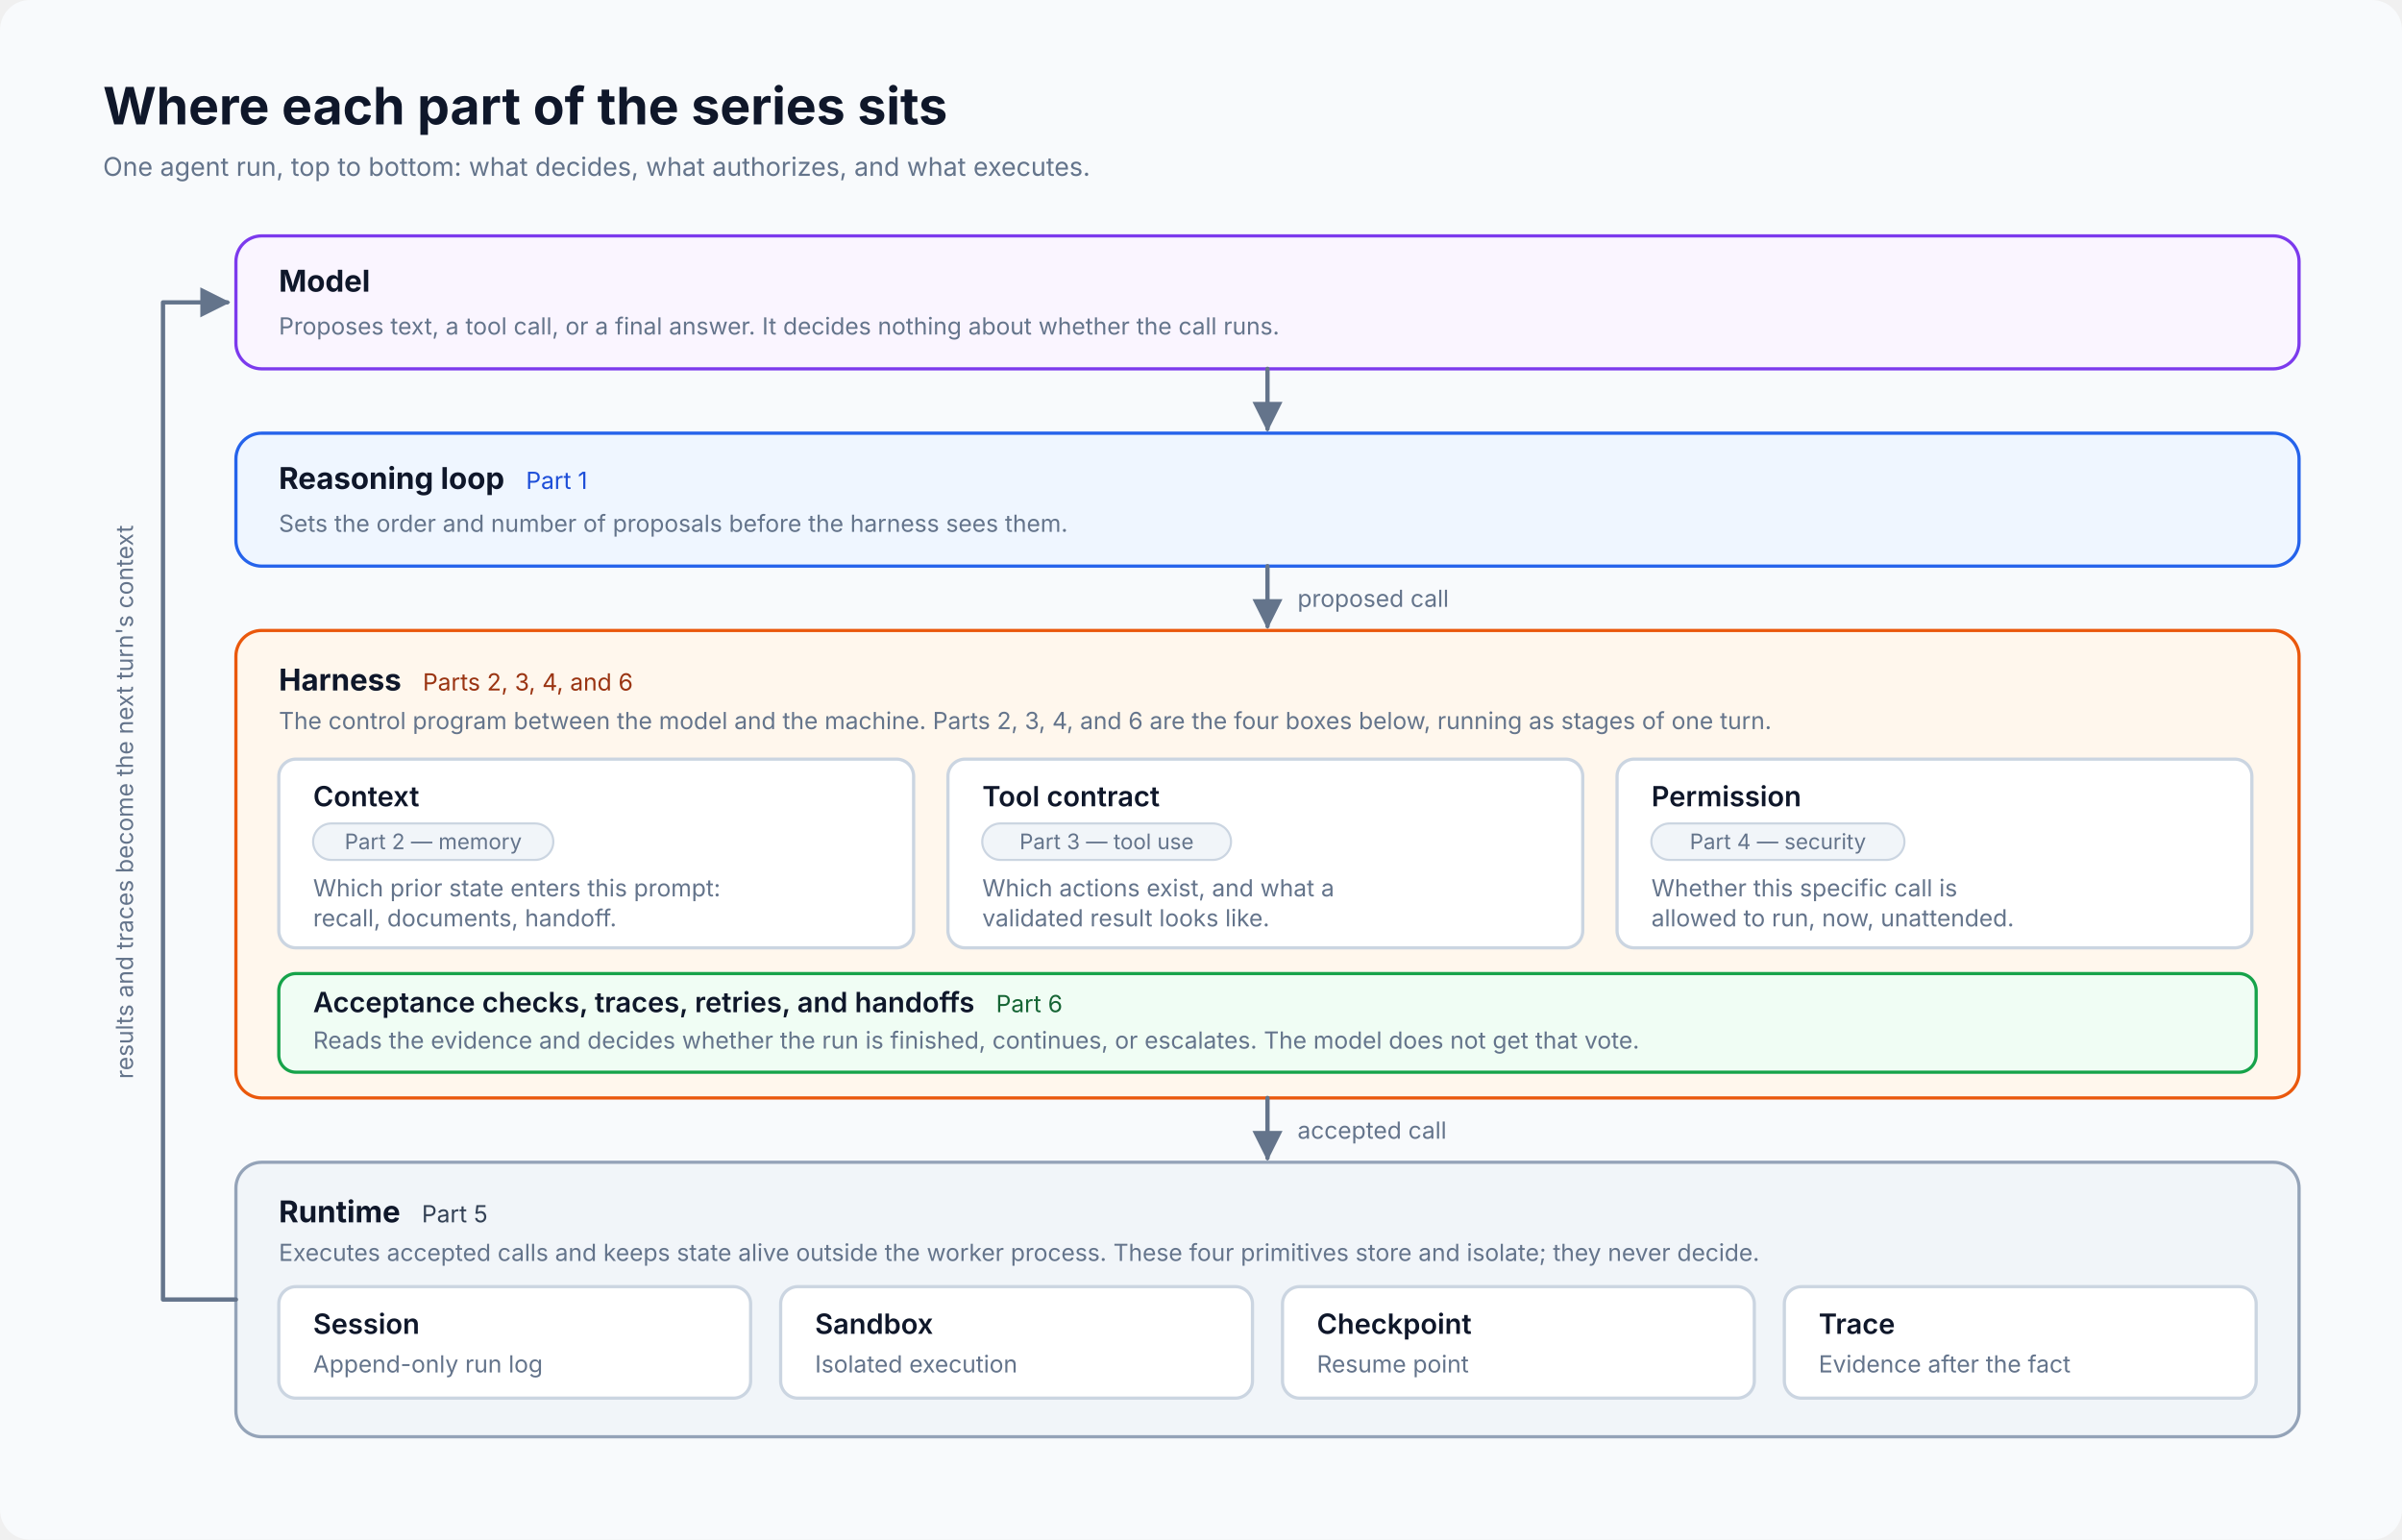
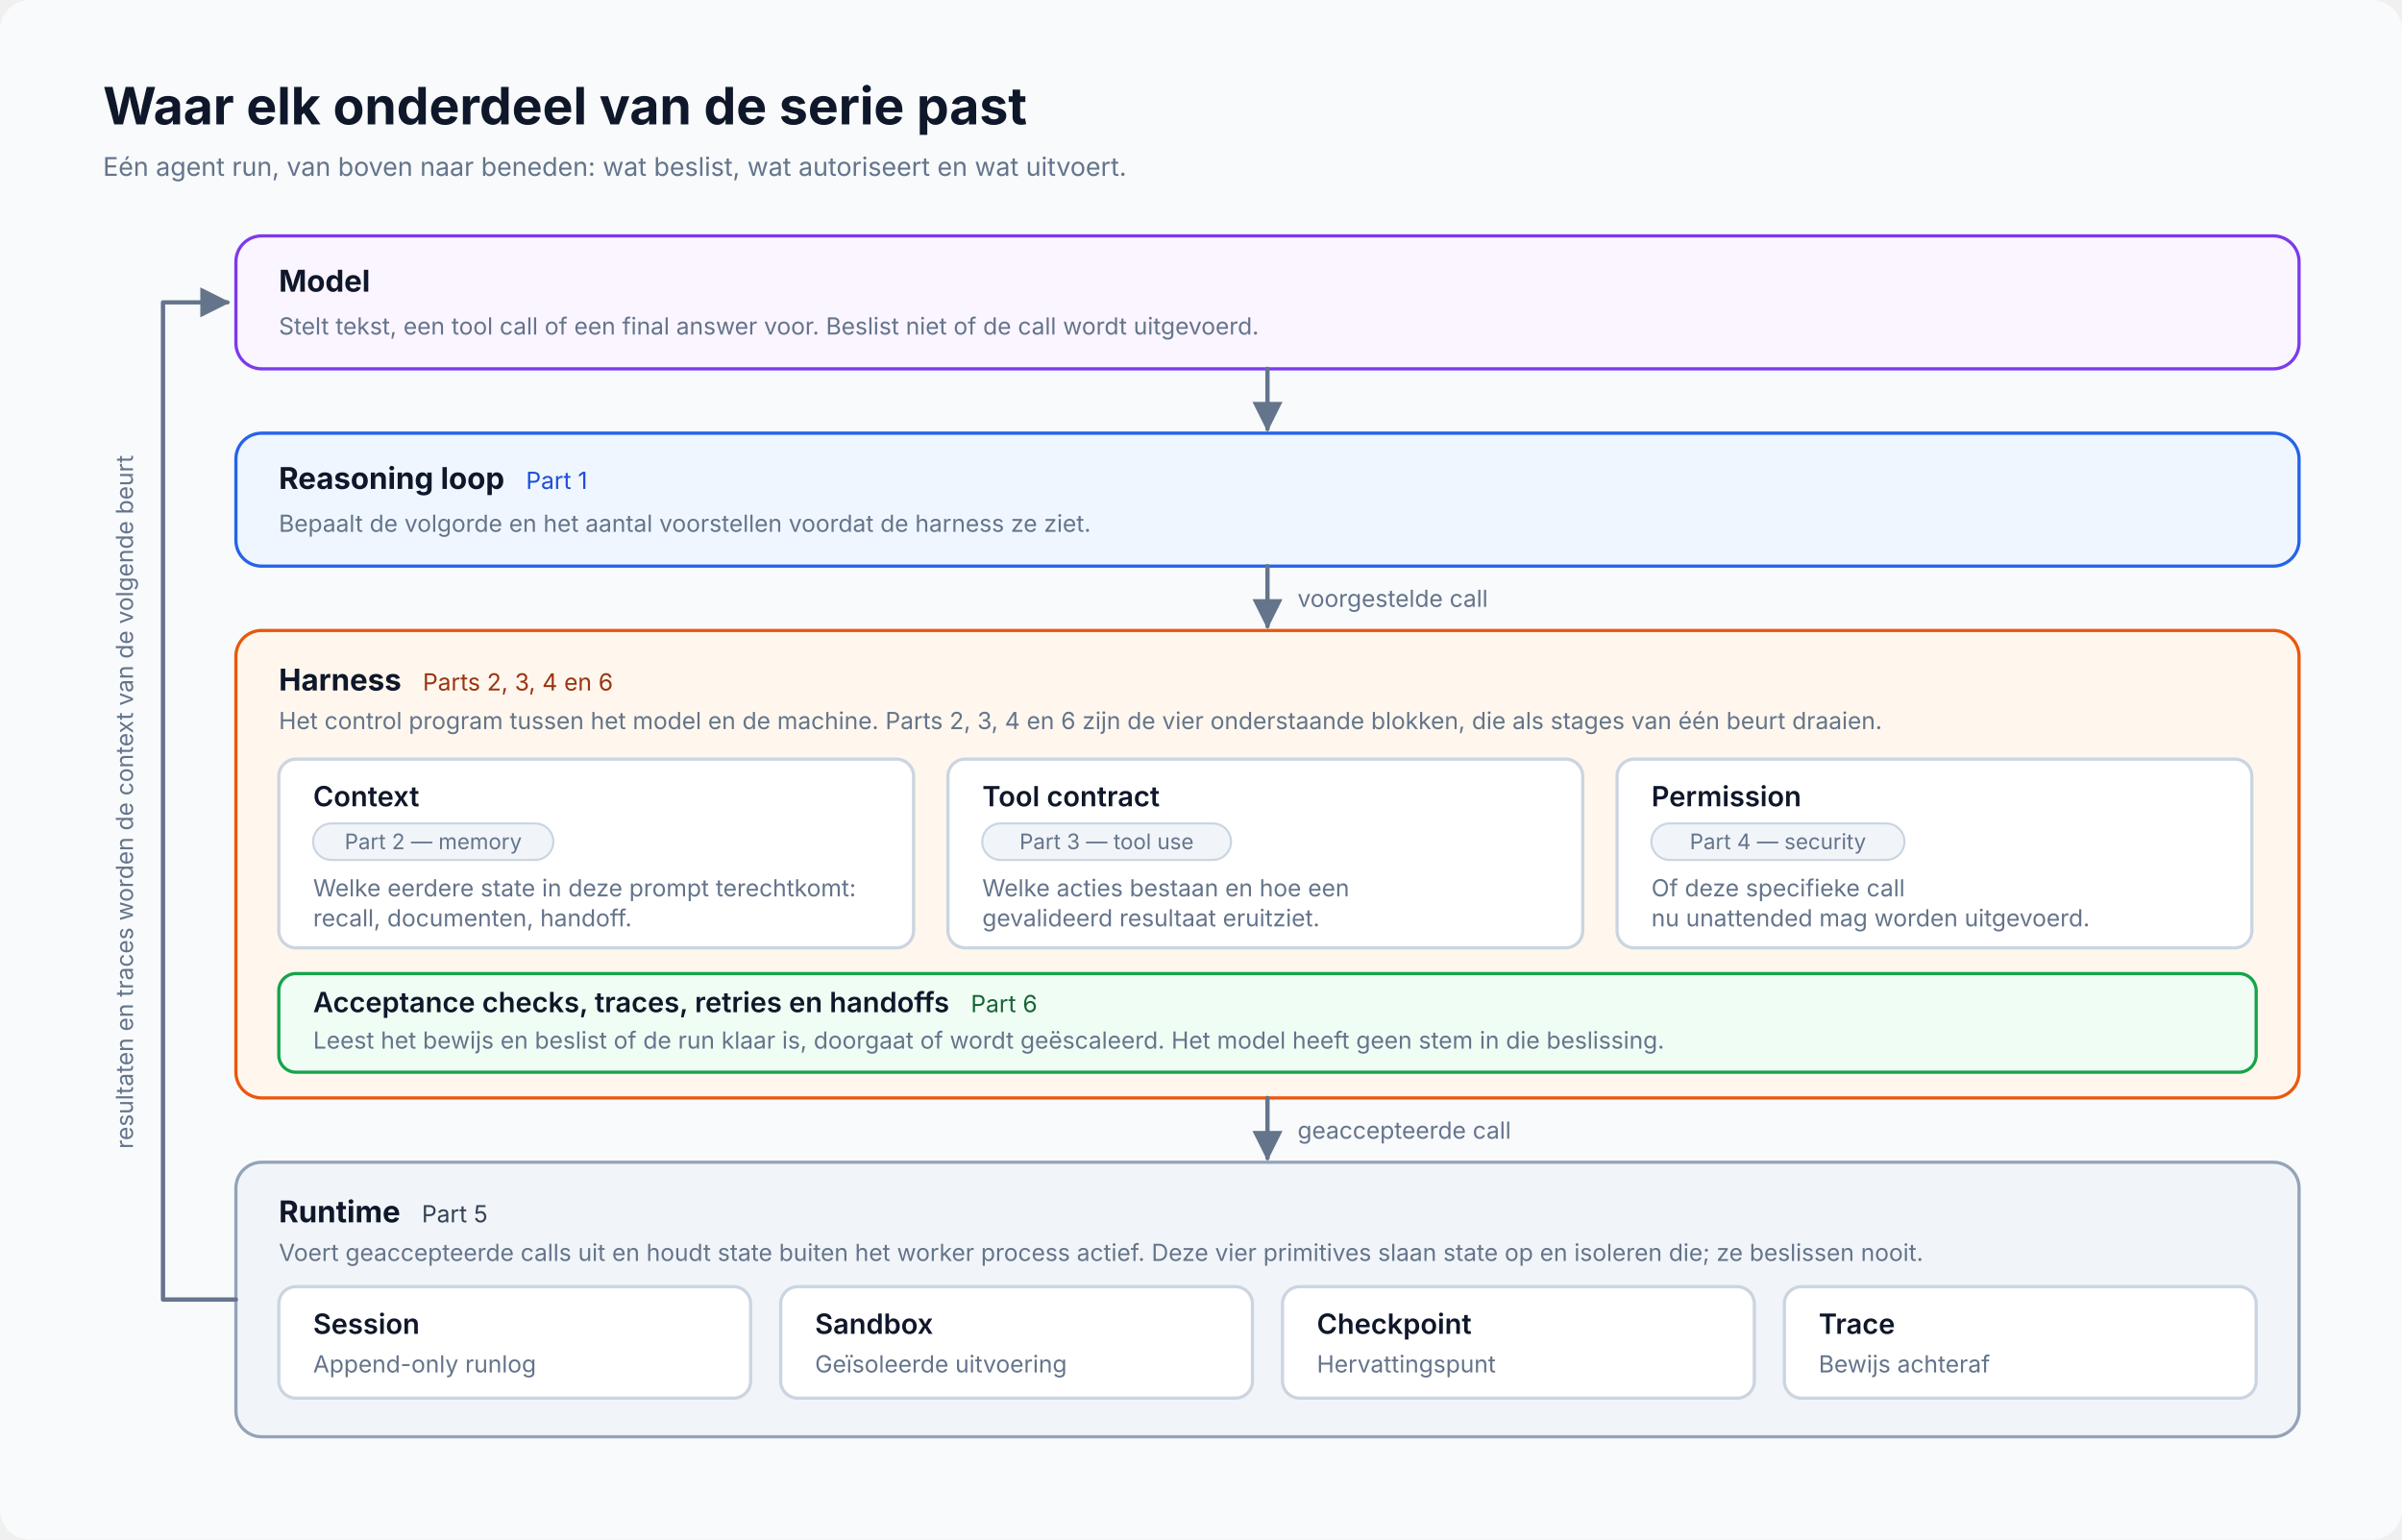
<svg xmlns="http://www.w3.org/2000/svg" viewBox="0 0 1120 718" width="1120" height="718" role="img" preserveAspectRatio="xMidYMid meet" shape-rendering="geometricPrecision" text-rendering="geometricPrecision" font-family="Inter, system-ui, sans-serif" data-visual-system="evidence-plate-v1">
  <defs>
    <marker id="arw" viewBox="0 0 10 10" refX="9" refY="5" markerWidth="7" markerHeight="7" orient="auto-start-reverse">
      <path d="M 0 0 L 10 5 L 0 10 z" fill="#64748b" />
    </marker>
  </defs>
  <style data-visual-system="evidence-plate-v1">
    * { animation: none !important; }
    .anim-box, .bar, .bar-text, .seq-item, .t-box, .flow { opacity: 1 !important; transform: none !important; }
    path, line, polyline { stroke-linecap: round; stroke-linejoin: round; }
  </style>
  <rect x="0" y="0" width="1120" height="718" rx="14" fill="#f8fafc" />
-   <text x="48" y="58" font-size="24" font-weight="700" fill="#0f172a">Where each part of the series sits</text>
-   <text x="48" y="82" font-size="12" fill="#64748b">One agent run, top to bottom: what decides, what authorizes, and what executes.</text>
+   <text x="48" y="58" font-size="24" font-weight="700" fill="#0f172a">Waar elk onderdeel van de serie past</text>
+   <text x="48" y="82" font-size="12" fill="#64748b">Eén agent run, van boven naar beneden: wat beslist, wat autoriseert en wat uitvoert.</text>
  <rect x="110" y="110" width="962" height="62" rx="12" fill="#faf5ff" stroke="#7c3aed" stroke-width="1.5" />
  <text x="130" y="136" font-size="14" font-weight="700" fill="#0f172a">Model</text>
-   <text x="130" y="156" font-size="11" fill="#64748b">Proposes text, a tool call, or a final answer. It decides nothing about whether the call runs.</text>
+   <text x="130" y="156" font-size="11" fill="#64748b">Stelt tekst, een tool call of een final answer voor. Beslist niet of de call wordt uitgevoerd.</text>
  <path d="M 591 172 L 591 200" stroke="#64748b" stroke-width="2" fill="none" marker-end="url(#arw)" />
  <rect x="110" y="202" width="962" height="62" rx="12" fill="#eff6ff" stroke="#2563eb" stroke-width="1.5" />
  <text x="130" y="228" font-size="14" font-weight="700" fill="#0f172a">Reasoning loop<tspan font-size="11" font-weight="400" fill="#1d4ed8" dx="10">Part 1</tspan>
  </text>
-   <text x="130" y="248" font-size="11" fill="#64748b">Sets the order and number of proposals before the harness sees them.</text>
+   <text x="130" y="248" font-size="11" fill="#64748b">Bepaalt de volgorde en het aantal voorstellen voordat de harness ze ziet.</text>
  <path d="M 591 264 L 591 292" stroke="#64748b" stroke-width="2" fill="none" marker-end="url(#arw)" />
-   <text x="605" y="283" font-size="11" fill="#64748b">proposed call</text>
+   <text x="605" y="283" font-size="11" fill="#64748b">voorgestelde call</text>
  <rect x="110" y="294" width="962" height="218" rx="12" fill="#fff7ed" stroke="#ea580c" stroke-width="1.5" />
-   <text x="130" y="322" font-size="14" font-weight="700" fill="#0f172a">Harness<tspan font-size="11" font-weight="400" fill="#9a3412" dx="10">Parts 2, 3, 4, and 6</tspan>
+   <text x="130" y="322" font-size="14" font-weight="700" fill="#0f172a">Harness<tspan font-size="11" font-weight="400" fill="#9a3412" dx="10">Parts 2, 3, 4 en 6</tspan>
  </text>
-   <text x="130" y="340" font-size="11" fill="#64748b">The control program between the model and the machine. Parts 2, 3, 4, and 6 are the four boxes below, running as stages of one turn.</text>
+   <text x="130" y="340" font-size="11" fill="#64748b">Het control program tussen het model en de machine. Parts 2, 3, 4 en 6 zijn de vier onderstaande blokken, die als stages van één beurt draaien.</text>
  <rect x="130" y="354" width="296" height="88" rx="8" fill="#ffffff" stroke="#cbd5e1" stroke-width="1.5" />
  <text x="146" y="376" font-size="13" font-weight="600" fill="#0f172a">Context</text>
  <rect x="146" y="384" width="112" height="17" rx="8.5" fill="#f1f5f9" stroke="#cbd5e1" stroke-width="1" />
  <text x="202" y="396" font-size="10" fill="#64748b" text-anchor="middle">Part 2 — memory</text>
-   <text x="146" y="418" font-size="11" fill="#64748b">Which prior state enters this prompt:</text>
-   <text x="146" y="432" font-size="11" fill="#64748b">recall, documents, handoff.</text>
+   <text x="146" y="418" font-size="11" fill="#64748b">Welke eerdere state in deze prompt terechtkomt:</text>
+   <text x="146" y="432" font-size="11" fill="#64748b">recall, documenten, handoff.</text>
  <rect x="442" y="354" width="296" height="88" rx="8" fill="#ffffff" stroke="#cbd5e1" stroke-width="1.5" />
  <text x="458" y="376" font-size="13" font-weight="600" fill="#0f172a">Tool contract</text>
  <rect x="458" y="384" width="116" height="17" rx="8.5" fill="#f1f5f9" stroke="#cbd5e1" stroke-width="1" />
  <text x="516" y="396" font-size="10" fill="#64748b" text-anchor="middle">Part 3 — tool use</text>
-   <text x="458" y="418" font-size="11" fill="#64748b">Which actions exist, and what a</text>
-   <text x="458" y="432" font-size="11" fill="#64748b">validated result looks like.</text>
+   <text x="458" y="418" font-size="11" fill="#64748b">Welke acties bestaan en hoe een</text>
+   <text x="458" y="432" font-size="11" fill="#64748b">gevalideerd resultaat eruitziet.</text>
  <rect x="754" y="354" width="296" height="88" rx="8" fill="#ffffff" stroke="#cbd5e1" stroke-width="1.5" />
  <text x="770" y="376" font-size="13" font-weight="600" fill="#0f172a">Permission</text>
  <rect x="770" y="384" width="118" height="17" rx="8.5" fill="#f1f5f9" stroke="#cbd5e1" stroke-width="1" />
  <text x="829" y="396" font-size="10" fill="#64748b" text-anchor="middle">Part 4 — security</text>
-   <text x="770" y="418" font-size="11" fill="#64748b">Whether this specific call is</text>
-   <text x="770" y="432" font-size="11" fill="#64748b">allowed to run, now, unattended.</text>
+   <text x="770" y="418" font-size="11" fill="#64748b">Of deze specifieke call</text>
+   <text x="770" y="432" font-size="11" fill="#64748b">nu unattended mag worden uitgevoerd.</text>
  <rect x="130" y="454" width="922" height="46" rx="8" fill="#f0fdf4" stroke="#16a34a" stroke-width="1.5" />
-   <text x="146" y="472" font-size="13" font-weight="600" fill="#0f172a">Acceptance checks, traces, retries, and handoffs<tspan font-size="11" font-weight="400" fill="#166534" dx="10">Part 6</tspan>
+   <text x="146" y="472" font-size="13" font-weight="600" fill="#0f172a">Acceptance checks, traces, retries en handoffs<tspan font-size="11" font-weight="400" fill="#166534" dx="10">Part 6</tspan>
  </text>
-   <text x="146" y="489" font-size="11" fill="#64748b">Reads the evidence and decides whether the run is finished, continues, or escalates. The model does not get that vote.</text>
+   <text x="146" y="489" font-size="11" fill="#64748b">Leest het bewijs en beslist of de run klaar is, doorgaat of wordt geëscaleerd. Het model heeft geen stem in die beslissing.</text>
  <path d="M 591 512 L 591 540" stroke="#64748b" stroke-width="2" fill="none" marker-end="url(#arw)" />
-   <text x="605" y="531" font-size="11" fill="#64748b">accepted call</text>
+   <text x="605" y="531" font-size="11" fill="#64748b">geaccepteerde call</text>
  <rect x="110" y="542" width="962" height="128" rx="12" fill="#f1f5f9" stroke="#94a3b8" stroke-width="1.5" />
  <text x="130" y="570" font-size="14" font-weight="700" fill="#0f172a">Runtime<tspan font-size="11" font-weight="400" fill="#334155" dx="10">Part 5</tspan>
  </text>
-   <text x="130" y="588" font-size="11" fill="#64748b">Executes accepted calls and keeps state alive outside the worker process. These four primitives store and isolate; they never decide.</text>
+   <text x="130" y="588" font-size="11" fill="#64748b">Voert geaccepteerde calls uit en houdt state buiten het worker process actief. Deze vier primitives slaan state op en isoleren die; ze beslissen nooit.</text>
  <rect x="130" y="600" width="220" height="52" rx="8" fill="#ffffff" stroke="#cbd5e1" stroke-width="1.5" />
  <text x="146" y="622" font-size="13" font-weight="600" fill="#0f172a">Session</text>
-   <text x="146" y="640" font-size="11" fill="#64748b">Append-only run log</text>
+   <text x="146" y="640" font-size="11" fill="#64748b">Append-only runlog</text>
  <rect x="364" y="600" width="220" height="52" rx="8" fill="#ffffff" stroke="#cbd5e1" stroke-width="1.5" />
  <text x="380" y="622" font-size="13" font-weight="600" fill="#0f172a">Sandbox</text>
-   <text x="380" y="640" font-size="11" fill="#64748b">Isolated execution</text>
+   <text x="380" y="640" font-size="11" fill="#64748b">Geïsoleerde uitvoering</text>
  <rect x="598" y="600" width="220" height="52" rx="8" fill="#ffffff" stroke="#cbd5e1" stroke-width="1.5" />
  <text x="614" y="622" font-size="13" font-weight="600" fill="#0f172a">Checkpoint</text>
-   <text x="614" y="640" font-size="11" fill="#64748b">Resume point</text>
+   <text x="614" y="640" font-size="11" fill="#64748b">Hervattingspunt</text>
  <rect x="832" y="600" width="220" height="52" rx="8" fill="#ffffff" stroke="#cbd5e1" stroke-width="1.5" />
  <text x="848" y="622" font-size="13" font-weight="600" fill="#0f172a">Trace</text>
-   <text x="848" y="640" font-size="11" fill="#64748b">Evidence after the fact</text>
+   <text x="848" y="640" font-size="11" fill="#64748b">Bewijs achteraf</text>
  <path d="M 110 606 L 76 606 L 76 141 L 106 141" stroke="#64748b" stroke-width="2" fill="none" marker-end="url(#arw)" />
-   <text x="62" y="374" font-size="11" fill="#64748b" text-anchor="middle" transform="rotate(-90 62 374)">results and traces become the next turn's context</text>
+   <text x="62" y="374" font-size="11" fill="#64748b" text-anchor="middle" transform="rotate(-90 62 374)">resultaten en traces worden de context van de volgende beurt</text>
</svg>
